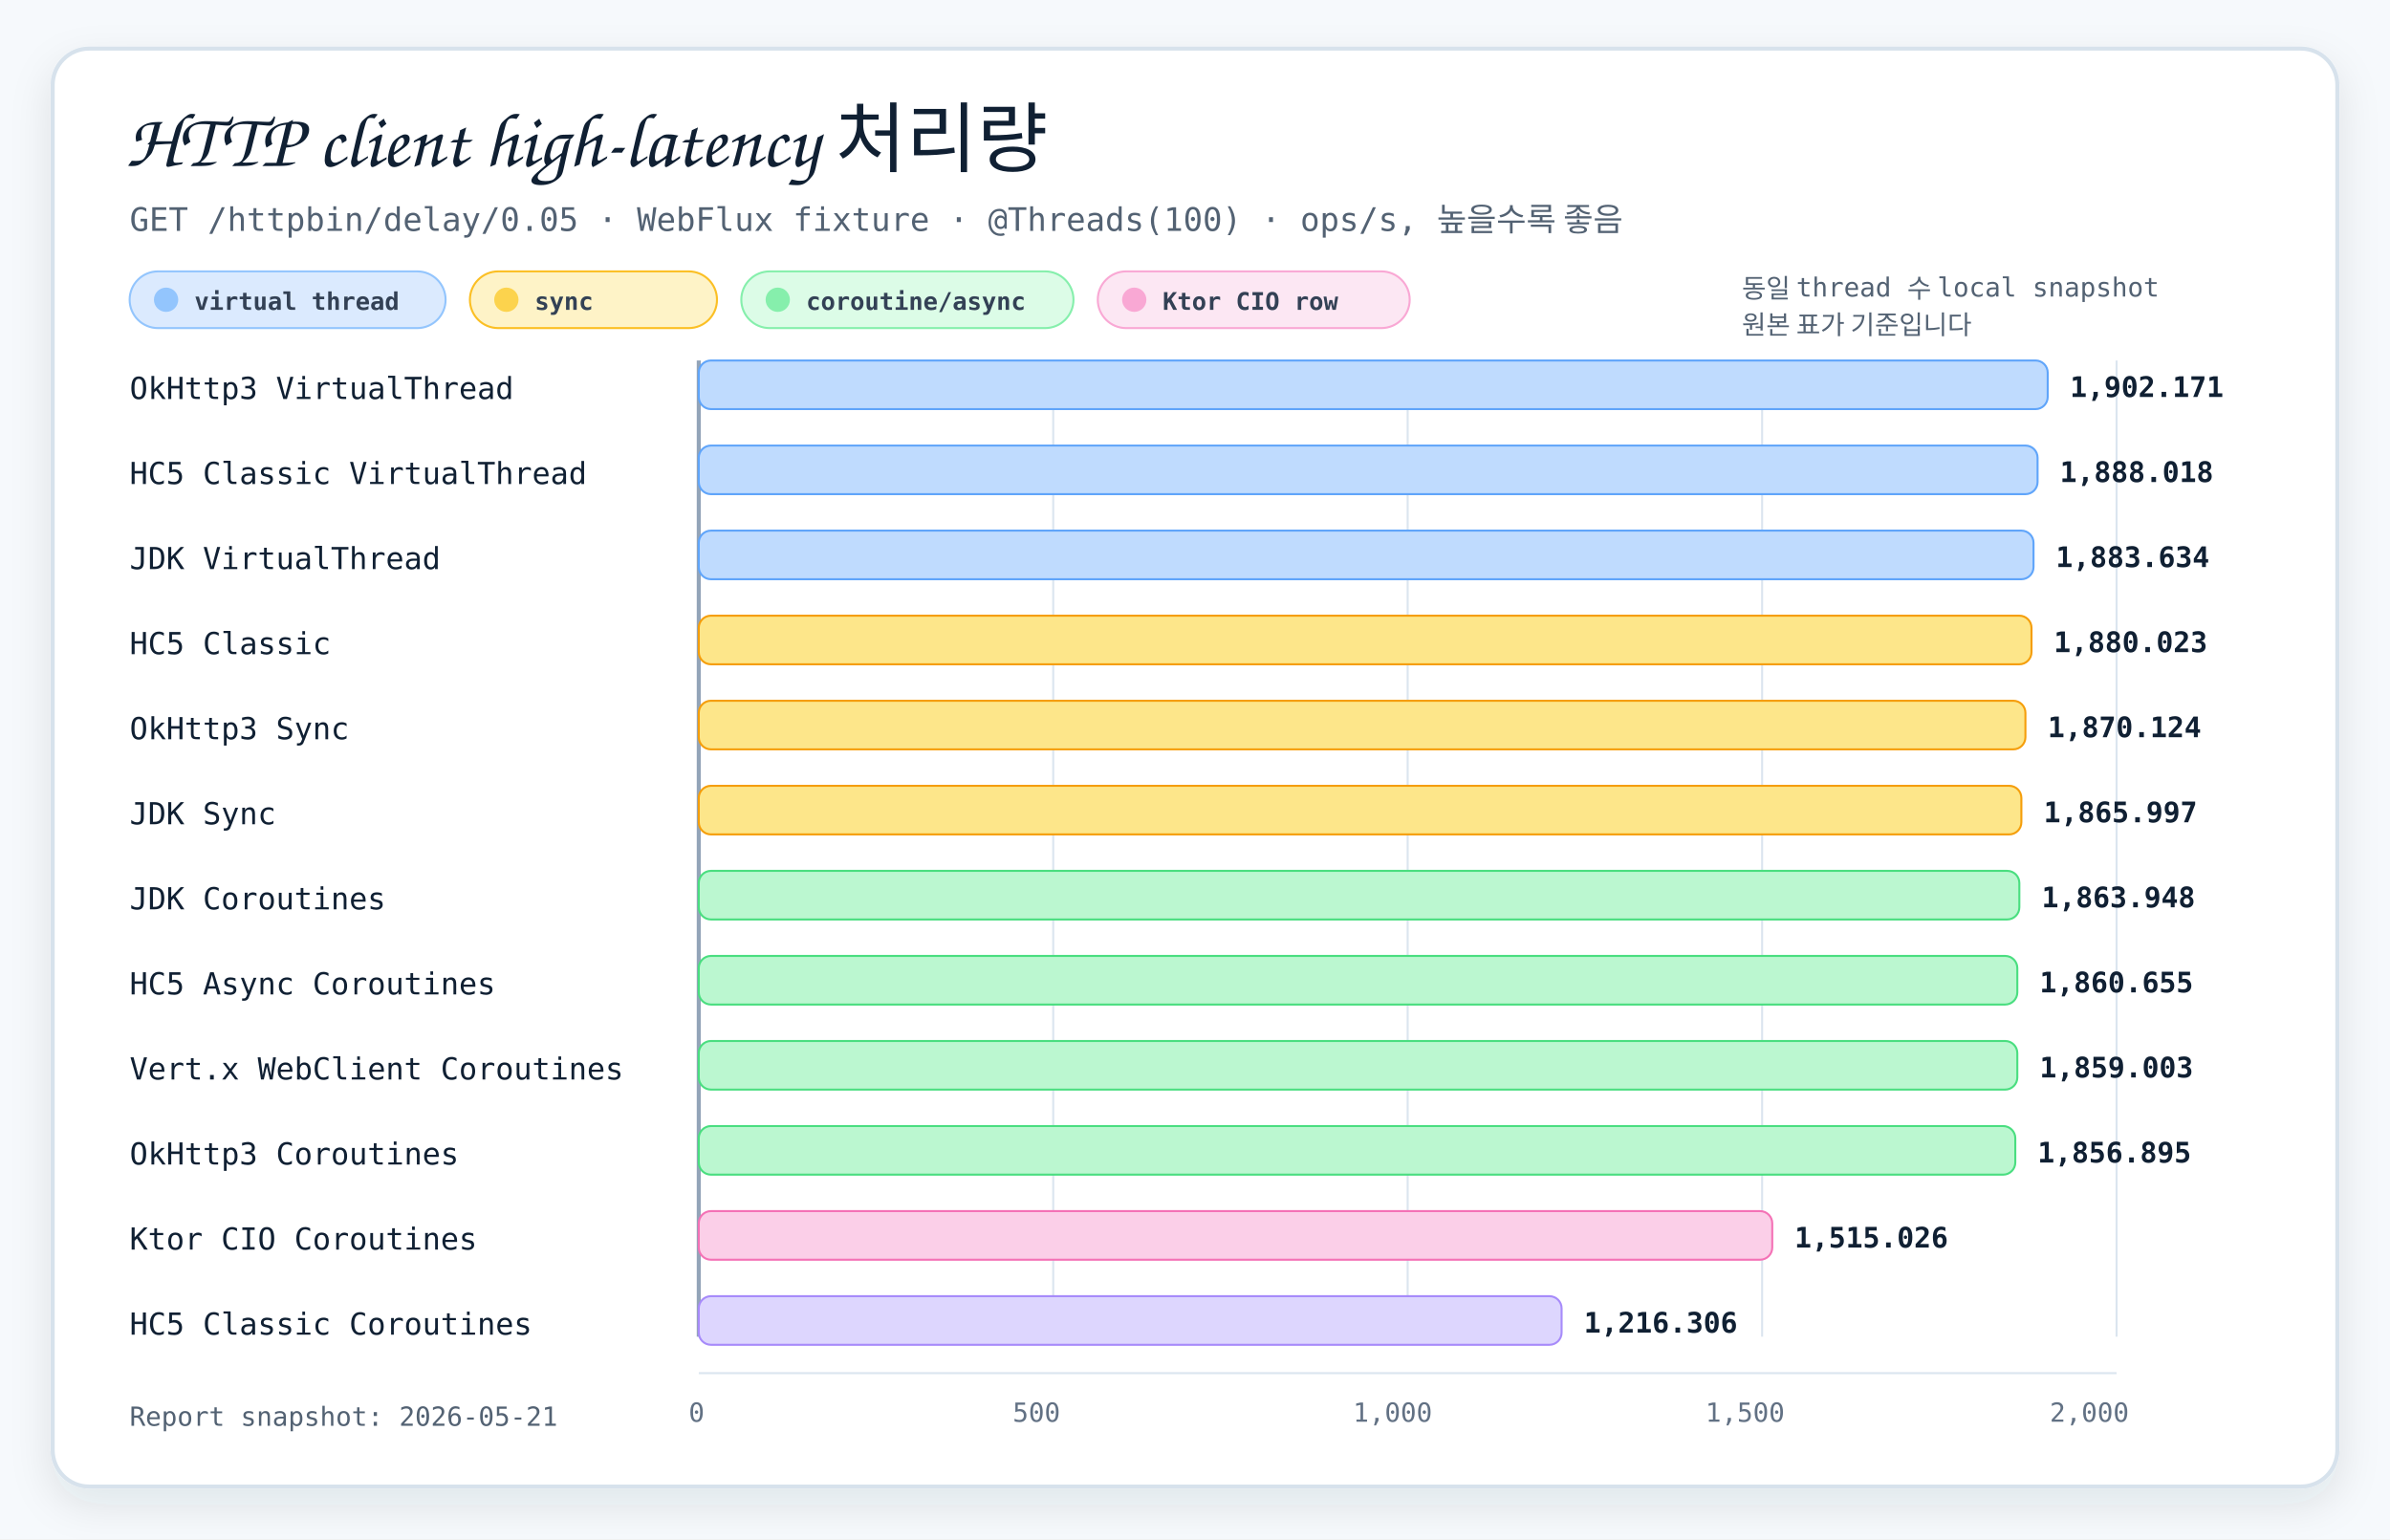
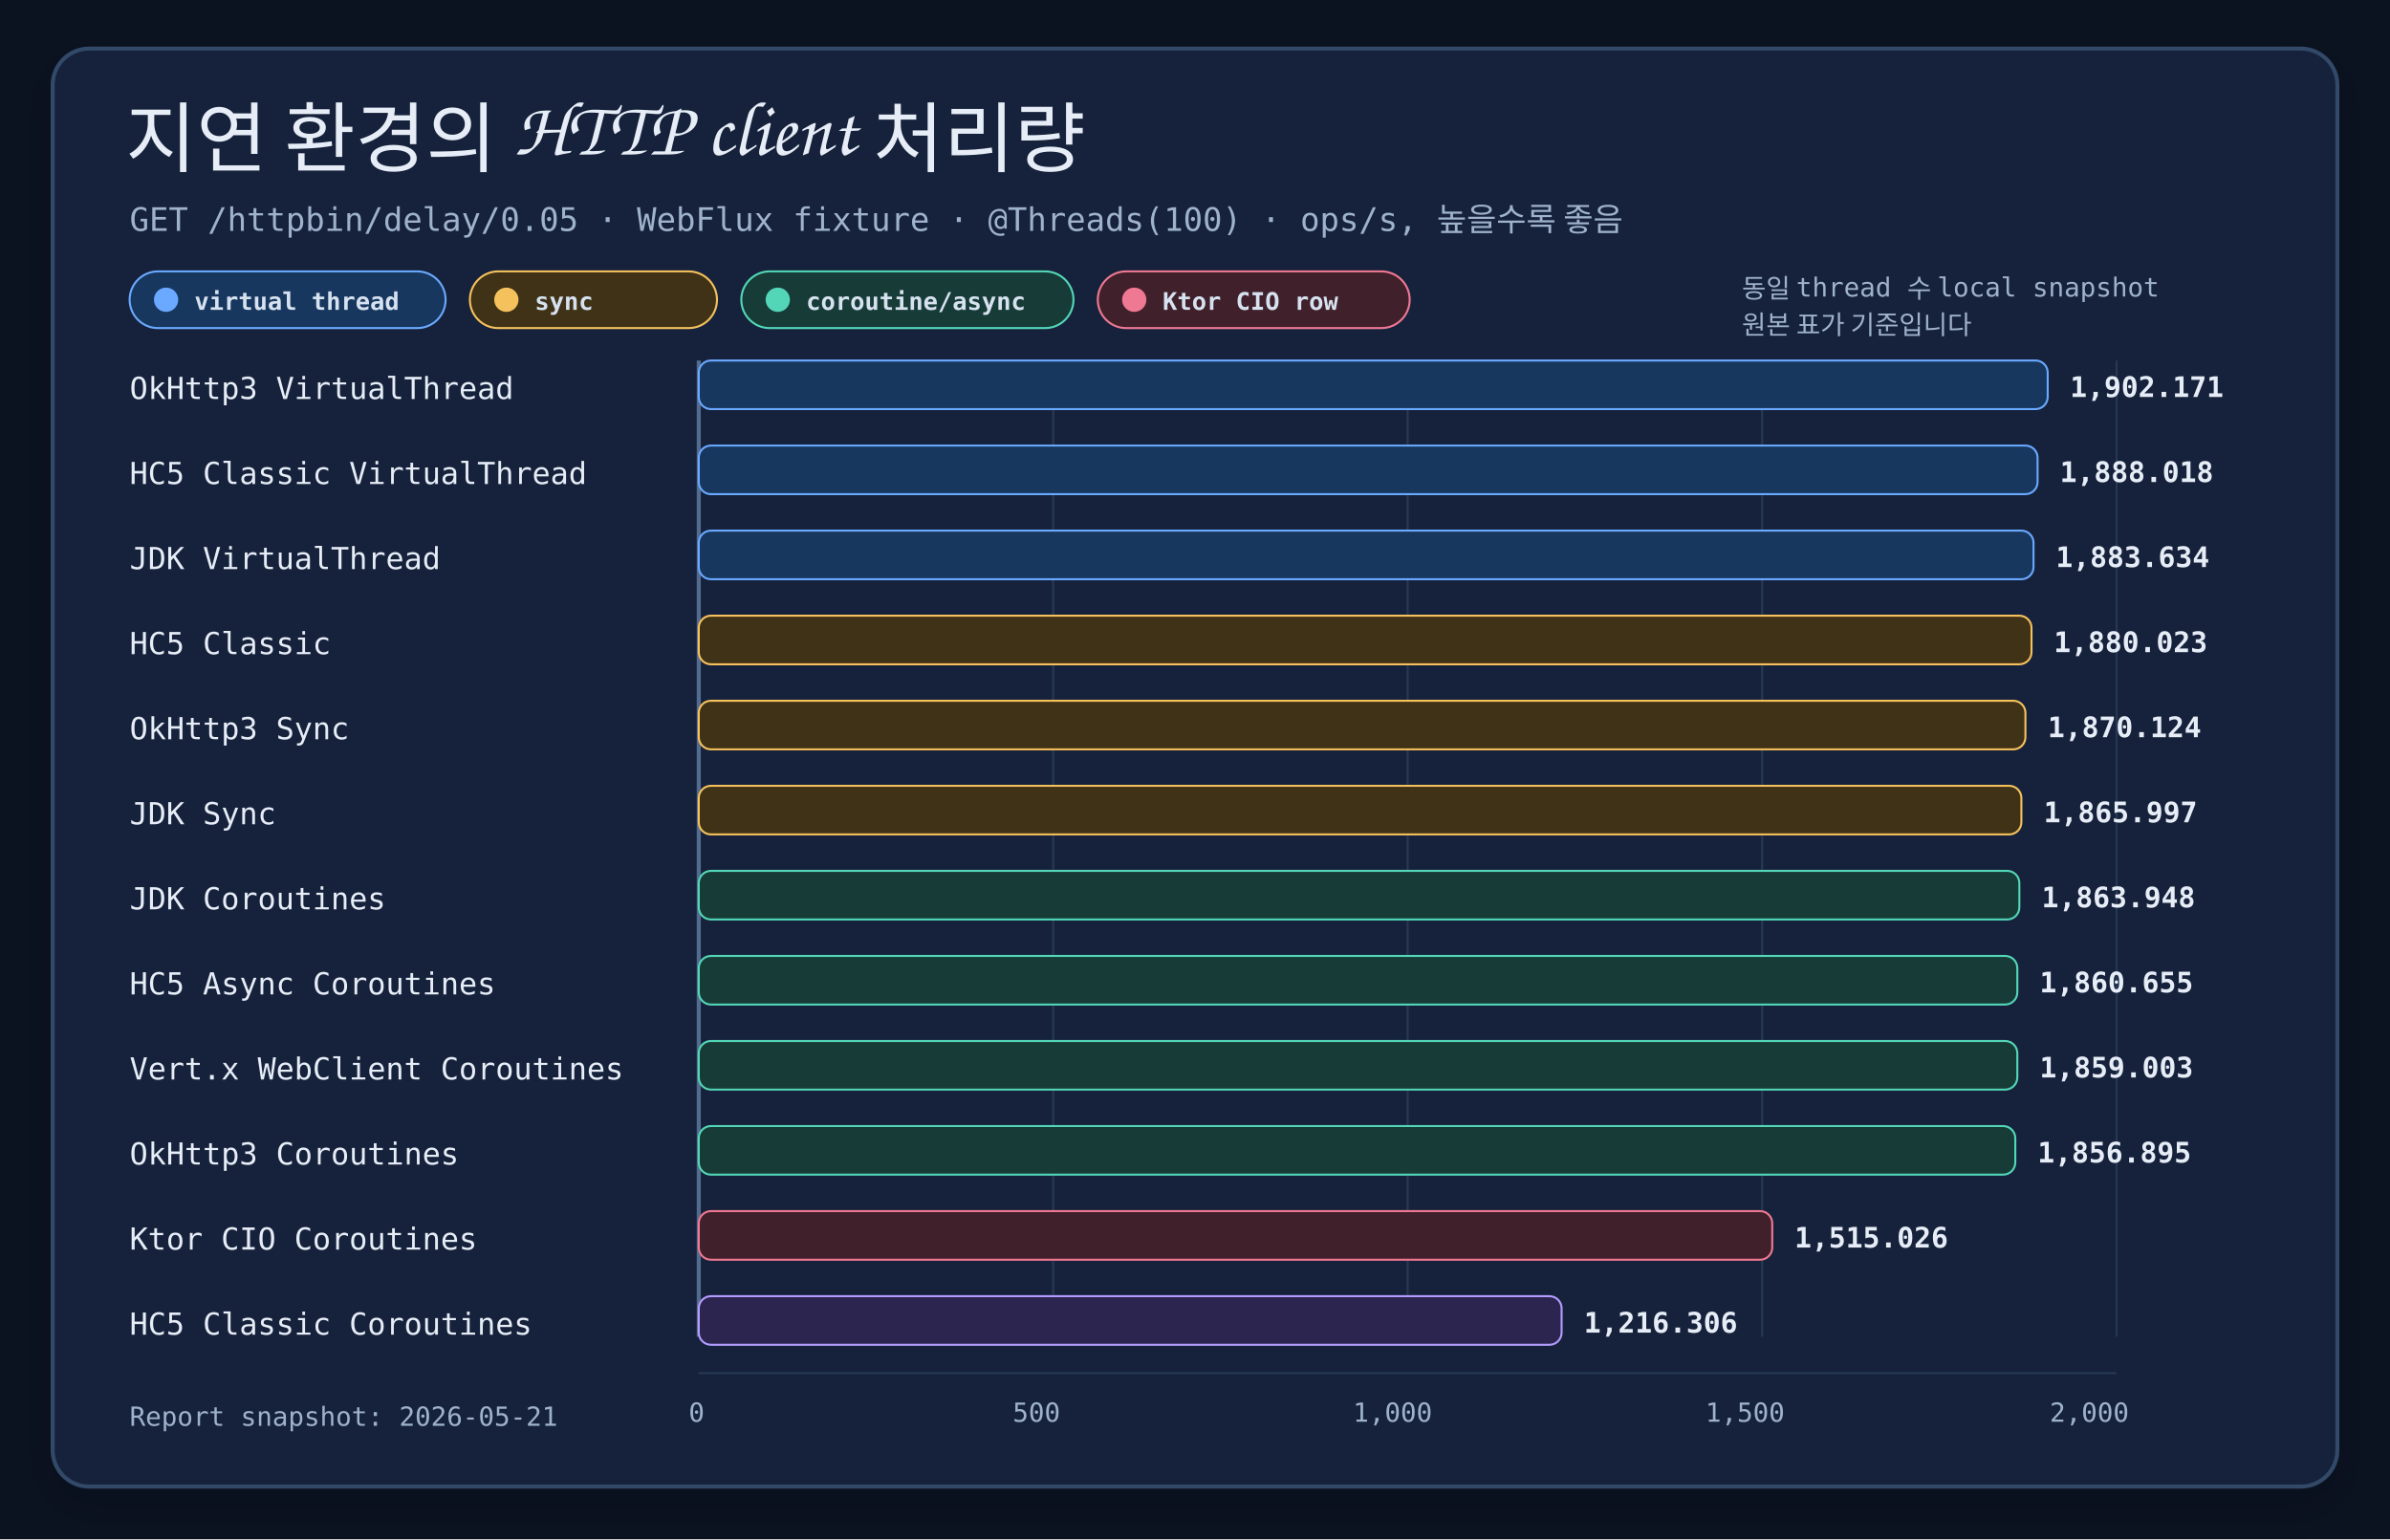
<svg xmlns="http://www.w3.org/2000/svg" width="1180" height="760" viewBox="0 0 1180 760" role="img" aria-labelledby="title desc">
  <defs>
    <style>
-       .canvas { fill: #f6f9fc; }
-       .frame { fill: #ffffff; stroke: #d7e2ec; stroke-width: 2; }
-       .title { font-family: "goorm Sans", "Comic Sans MS", "Comic Sans", cursive; font-size: 38px; font-weight: 400; fill: #102033; }
-       .subtitle { font-family: "goorm Sans Code","goorm Sans", "SFMono-Regular", Menlo, Consolas, monospace; font-size: 16px; fill: #536273; }
-       .axis { font-family: "goorm Sans Code","goorm Sans", "SFMono-Regular", Menlo, Consolas, monospace; font-size: 13px; fill: #627184; }
-       .label { font-family: "goorm Sans Code","goorm Sans", "SFMono-Regular", Menlo, Consolas, monospace; font-size: 15px; fill: #102033; }
-       .value { font-family: "goorm Sans Code","goorm Sans", "SFMono-Regular", Menlo, Consolas, monospace; font-size: 14px; font-weight: 700; fill: #102033; }
-       .chip { font-family: "goorm Sans Code","goorm Sans", "SFMono-Regular", Menlo, Consolas, monospace; font-size: 12px; font-weight: 700; fill: #334155; }
-       .note { font-family: "goorm Sans Code","goorm Sans", "SFMono-Regular", Menlo, Consolas, monospace; font-size: 13px; fill: #536273; }
-       .grid { stroke: #dbe5ef; stroke-width: 1; }
-       .zero { stroke: #93a4b8; stroke-width: 2; }
+       .canvas { fill: #0b1220; }
+       .frame { fill: #12213a; stroke: #314868; stroke-width: 2; }
+       .title { font-family: "goorm Sans", "Comic Sans MS", "Comic Sans", cursive; font-size: 38px; font-weight: 400; fill: #e6edf7; }
+       .subtitle { font-family: "goorm Sans Code","goorm Sans", "SFMono-Regular", Menlo, Consolas, monospace; font-size: 16px; fill: #9fb2cc; }
+       .axis { font-family: "goorm Sans Code","goorm Sans", "SFMono-Regular", Menlo, Consolas, monospace; font-size: 13px; fill: #9fb2cc; }
+       .label { font-family: "goorm Sans Code","goorm Sans", "SFMono-Regular", Menlo, Consolas, monospace; font-size: 15px; fill: #e6edf7; }
+       .value { font-family: "goorm Sans Code","goorm Sans", "SFMono-Regular", Menlo, Consolas, monospace; font-size: 14px; font-weight: 700; fill: #e6edf7; }
+       .chip { font-family: "goorm Sans Code","goorm Sans", "SFMono-Regular", Menlo, Consolas, monospace; font-size: 12px; font-weight: 700; fill: #d7e2f0; }
+       .note { font-family: "goorm Sans Code","goorm Sans", "SFMono-Regular", Menlo, Consolas, monospace; font-size: 13px; fill: #9fb2cc; }
+       .grid { stroke: #263954; stroke-width: 1; }
+       .zero { stroke: #536b8f; stroke-width: 2; }
    </style>
    <filter id="softShadow" x="-10%" y="-10%" width="120%" height="130%">
-       <feDropShadow dx="0" dy="8" stdDeviation="10" flood-color="#1e293b" flood-opacity="0.10" />
+       <feDropShadow dx="0" dy="8" stdDeviation="10" flood-color="#000814" flood-opacity="0.10" />
    </filter>
  </defs>
  <rect class="canvas" width="1180" height="760" />
  <rect class="frame" x="26" y="24" width="1128" height="710" rx="18" filter="url(#softShadow)" />
-   <text class="title" id="chart-title" x="62" y="82">HTTP client high-latency 처리량</text>
+   <text class="title" id="chart-title" x="62" y="82">지연 환경의 HTTP client 처리량</text>
  <text class="subtitle" x="64" y="114">GET /httpbin/delay/0.05 · WebFlux fixture · @Threads(100) · ops/s, 높을수록 좋음</text>
-   <rect x="64" y="134" width="156" height="28" rx="14" fill="#dbeafe" stroke="#93c5fd" />
-   <circle cx="82" cy="148" r="6" fill="#93c5fd" />
+   <rect x="64" y="134" width="156" height="28" rx="14" fill="#17375e" stroke="#6aa9ff" />
+   <circle cx="82" cy="148" r="6" fill="#6aa9ff" />
  <text class="chip" x="96" y="153">virtual thread</text>
-   <rect x="232" y="134" width="122" height="28" rx="14" fill="#fef3c7" stroke="#fbbf24" />
-   <circle cx="250" cy="148" r="6" fill="#fcd34d" />
+   <rect x="232" y="134" width="122" height="28" rx="14" fill="#3f3217" stroke="#f5c15c" />
+   <circle cx="250" cy="148" r="6" fill="#f5c15c" />
  <text class="chip" x="264" y="153">sync</text>
-   <rect x="366" y="134" width="164" height="28" rx="14" fill="#dcfce7" stroke="#86efac" />
-   <circle cx="384" cy="148" r="6" fill="#86efac" />
+   <rect x="366" y="134" width="164" height="28" rx="14" fill="#173c37" stroke="#53d6b7" />
+   <circle cx="384" cy="148" r="6" fill="#53d6b7" />
  <text class="chip" x="398" y="153">coroutine/async</text>
-   <rect x="542" y="134" width="154" height="28" rx="14" fill="#fce7f3" stroke="#f9a8d4" />
-   <circle cx="560" cy="148" r="6" fill="#f9a8d4" />
+   <rect x="542" y="134" width="154" height="28" rx="14" fill="#40202b" stroke="#ef7892" />
+   <circle cx="560" cy="148" r="6" fill="#ef7892" />
  <text class="chip" x="574" y="153">Ktor CIO row</text>
  <text class="note" x="860" y="147">동일 thread 수 local snapshot</text>
  <text class="note" x="860" y="165">원본 표가 기준입니다</text>
  <line class="grid" x1="345" y1="178" x2="345" y2="660" />
  <line class="grid" x1="520" y1="178" x2="520" y2="660" />
  <line class="grid" x1="695" y1="178" x2="695" y2="660" />
  <line class="grid" x1="870" y1="178" x2="870" y2="660" />
  <line class="grid" x1="1045" y1="178" x2="1045" y2="660" />
  <line class="zero" x1="345" y1="178" x2="345" y2="660" />
  <g>
    <text class="label" x="64" y="197">OkHttp3 VirtualThread</text>
-     <rect x="345" y="178" width="666" height="24" rx="6" fill="#bfdbfe" stroke="#60a5fa" />
+     <rect x="345" y="178" width="666" height="24" rx="6" fill="#17375e" stroke="#6aa9ff" />
    <text class="value" x="1022" y="196">1,902.171</text>
    <text class="label" x="64" y="239">HC5 Classic VirtualThread</text>
-     <rect x="345" y="220" width="661" height="24" rx="6" fill="#bfdbfe" stroke="#60a5fa" />
+     <rect x="345" y="220" width="661" height="24" rx="6" fill="#17375e" stroke="#6aa9ff" />
    <text class="value" x="1017" y="238">1,888.018</text>
    <text class="label" x="64" y="281">JDK VirtualThread</text>
-     <rect x="345" y="262" width="659" height="24" rx="6" fill="#bfdbfe" stroke="#60a5fa" />
+     <rect x="345" y="262" width="659" height="24" rx="6" fill="#17375e" stroke="#6aa9ff" />
    <text class="value" x="1015" y="280">1,883.634</text>
    <text class="label" x="64" y="323">HC5 Classic</text>
-     <rect x="345" y="304" width="658" height="24" rx="6" fill="#fde68a" stroke="#f59e0b" />
+     <rect x="345" y="304" width="658" height="24" rx="6" fill="#3f3217" stroke="#f5c15c" />
    <text class="value" x="1014" y="322">1,880.023</text>
    <text class="label" x="64" y="365">OkHttp3 Sync</text>
-     <rect x="345" y="346" width="655" height="24" rx="6" fill="#fde68a" stroke="#f59e0b" />
+     <rect x="345" y="346" width="655" height="24" rx="6" fill="#3f3217" stroke="#f5c15c" />
    <text class="value" x="1011" y="364">1,870.124</text>
    <text class="label" x="64" y="407">JDK Sync</text>
-     <rect x="345" y="388" width="653" height="24" rx="6" fill="#fde68a" stroke="#f59e0b" />
+     <rect x="345" y="388" width="653" height="24" rx="6" fill="#3f3217" stroke="#f5c15c" />
    <text class="value" x="1009" y="406">1,865.997</text>
    <text class="label" x="64" y="449">JDK Coroutines</text>
-     <rect x="345" y="430" width="652" height="24" rx="6" fill="#bbf7d0" stroke="#4ade80" />
+     <rect x="345" y="430" width="652" height="24" rx="6" fill="#173c37" stroke="#53d6b7" />
    <text class="value" x="1008" y="448">1,863.948</text>
    <text class="label" x="64" y="491">HC5 Async Coroutines</text>
-     <rect x="345" y="472" width="651" height="24" rx="6" fill="#bbf7d0" stroke="#4ade80" />
+     <rect x="345" y="472" width="651" height="24" rx="6" fill="#173c37" stroke="#53d6b7" />
    <text class="value" x="1007" y="490">1,860.655</text>
    <text class="label" x="64" y="533">Vert.x WebClient Coroutines</text>
-     <rect x="345" y="514" width="651" height="24" rx="6" fill="#bbf7d0" stroke="#4ade80" />
+     <rect x="345" y="514" width="651" height="24" rx="6" fill="#173c37" stroke="#53d6b7" />
    <text class="value" x="1007" y="532">1,859.003</text>
    <text class="label" x="64" y="575">OkHttp3 Coroutines</text>
-     <rect x="345" y="556" width="650" height="24" rx="6" fill="#bbf7d0" stroke="#4ade80" />
+     <rect x="345" y="556" width="650" height="24" rx="6" fill="#173c37" stroke="#53d6b7" />
    <text class="value" x="1006" y="574">1,856.895</text>
    <text class="label" x="64" y="617">Ktor CIO Coroutines</text>
-     <rect x="345" y="598" width="530" height="24" rx="6" fill="#fbcfe8" stroke="#f472b6" />
+     <rect x="345" y="598" width="530" height="24" rx="6" fill="#40202b" stroke="#ef7892" />
    <text class="value" x="886" y="616">1,515.026</text>
    <text class="label" x="64" y="659">HC5 Classic Coroutines</text>
-     <rect x="345" y="640" width="426" height="24" rx="6" fill="#ddd6fe" stroke="#a78bfa" />
+     <rect x="345" y="640" width="426" height="24" rx="6" fill="#2c2550" stroke="#b49cff" />
    <text class="value" x="782" y="658">1,216.306</text>
  </g>
  <line class="grid" x1="345" y1="678" x2="1045" y2="678" />
  <text class="axis" x="340" y="702">0</text>
  <text class="axis" x="500" y="702">500</text>
  <text class="axis" x="668" y="702">1,000</text>
  <text class="axis" x="842" y="702">1,500</text>
  <text class="axis" x="1012" y="702">2,000</text>
  <text class="note" x="64" y="704">Report snapshot: 2026-05-21</text>
</svg>
